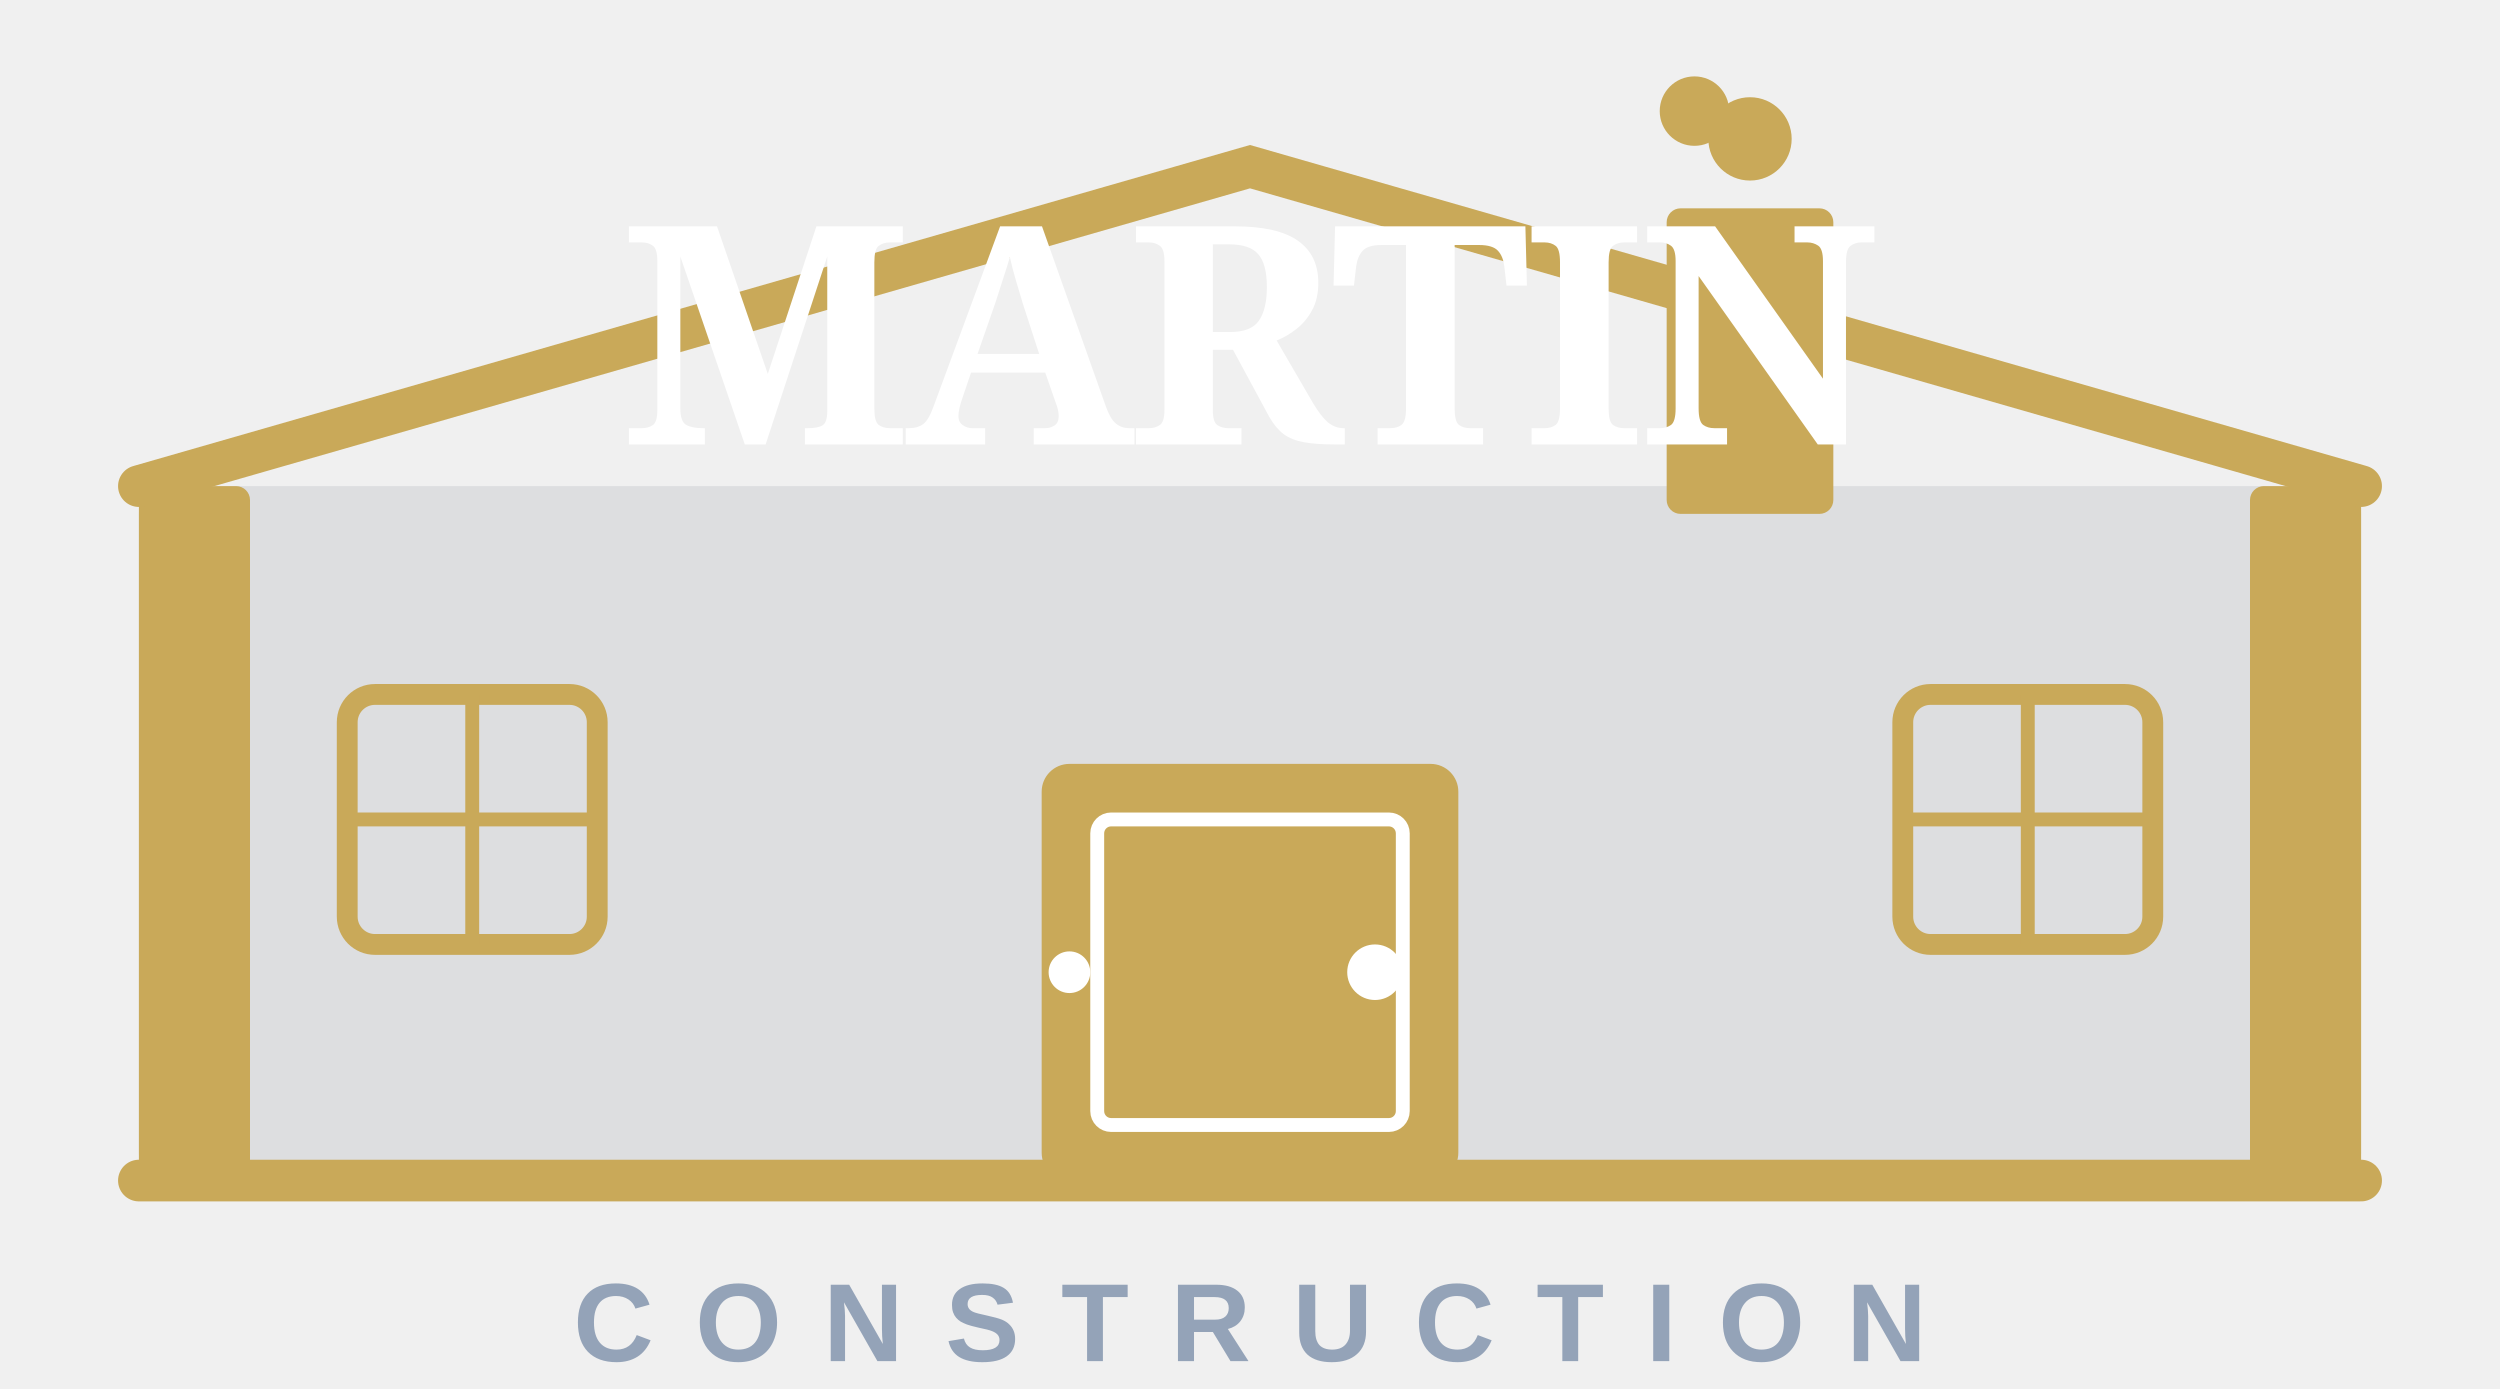
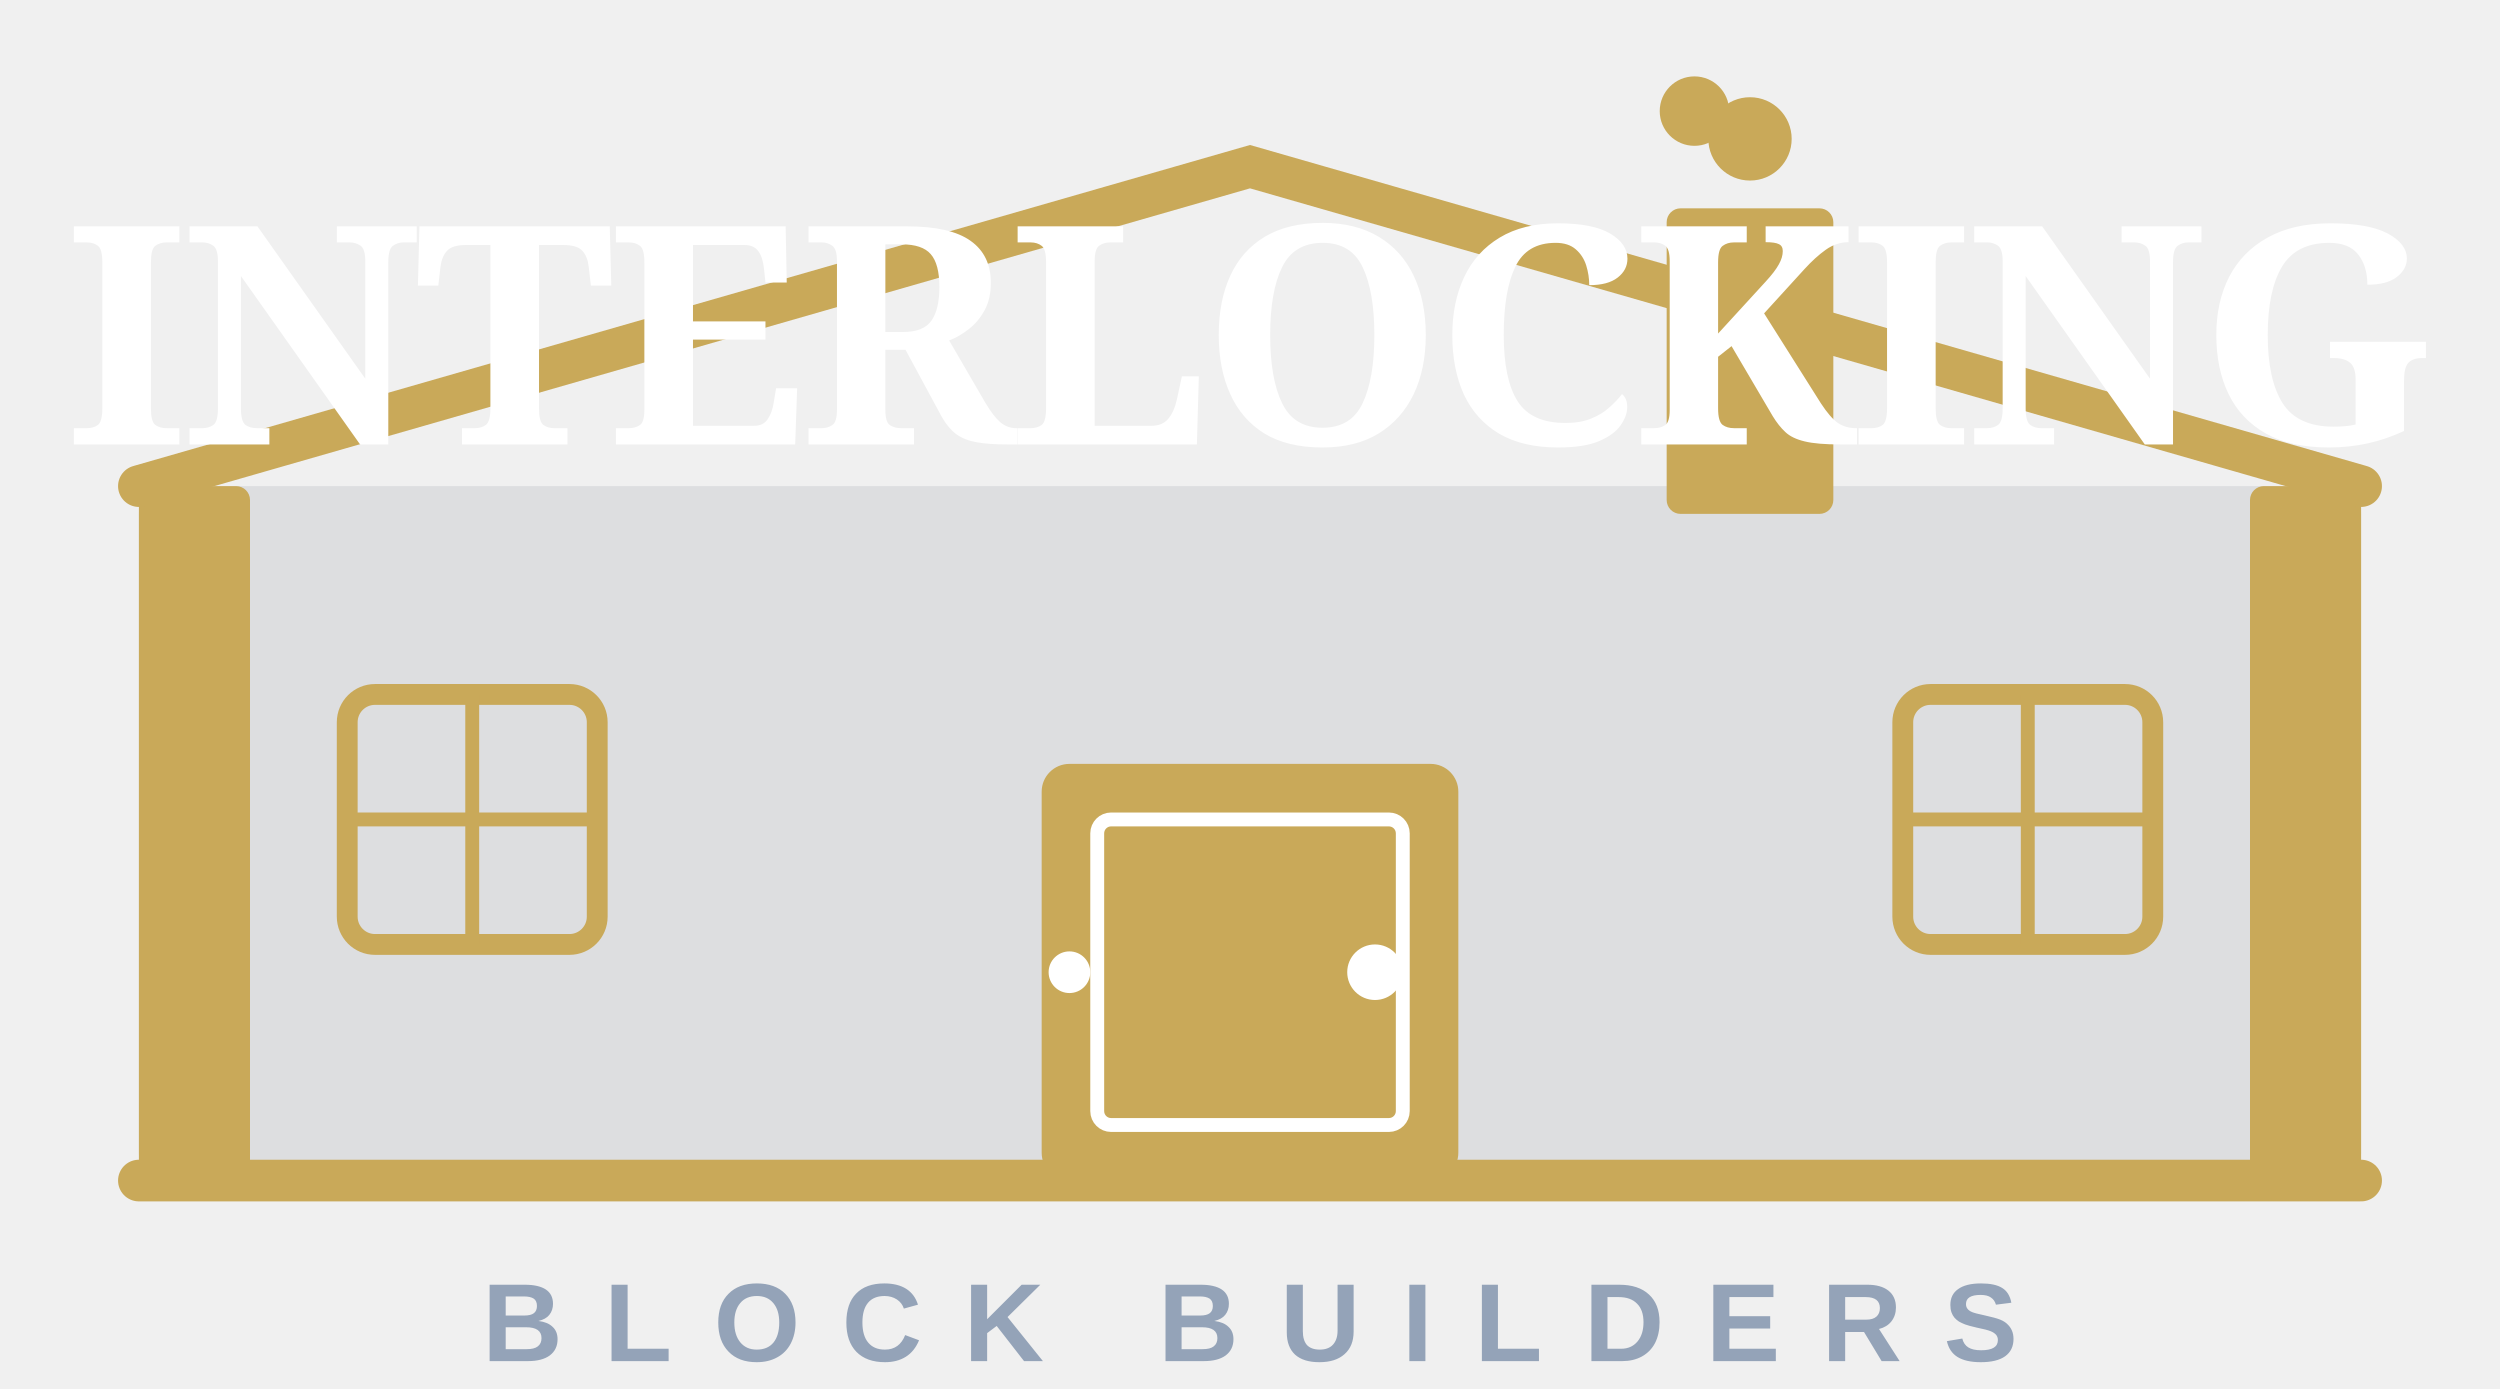
<svg xmlns="http://www.w3.org/2000/svg" width="180" height="100" viewBox="0 0 180 100" fill="none">
  <style>
    @keyframes pulse {
      0%, 100% { opacity: 0.3; }
      50% { opacity: 0.8; }
    }
    @keyframes smoke {
      0% { transform: translateY(0); opacity: 0; }
      50% { opacity: 0.6; }
      100% { transform: translateY(-12px); opacity: 0; }
    }
    @keyframes glow {
      0%, 100% { stroke-opacity: 0.3; }
      50% { stroke-opacity: 1; }
    }
    .pillar { animation: pulse 2s infinite; }
    .smoke { animation: smoke 2s infinite; }
    .window-glow { animation: glow 3s infinite; }
    .window-glow-delay { animation: glow 3s infinite 0.5s; }
  </style>
  <rect x="10" y="35" width="160" height="50" fill="#334155" opacity="0.1" rx="2" />
  <rect class="pillar" x="10" y="35" width="8" height="50" fill="#c9a959" rx="1" />
  <rect class="pillar" x="162" y="35" width="8" height="50" fill="#c9a959" rx="1" />
  <path d="M10 35 L90 12 L170 35" stroke="#c9a959" stroke-width="3" fill="none" stroke-linecap="round" />
  <rect x="120" y="15" width="12" height="22" fill="#c9a959" rx="1" />
  <circle class="smoke" cx="126" cy="10" r="3" fill="#c9a959" />
  <circle class="smoke" cx="122" cy="8" r="2.5" fill="#c9a959" style="animation-delay: 0.5s" />
  <rect x="25" y="50" width="18" height="18" stroke="#c9a959" stroke-width="1.5" fill="none" rx="2" class="window-glow" />
  <line x1="34" y1="50" x2="34" y2="68" stroke="#c9a959" stroke-width="1" />
  <line x1="25" y1="59" x2="43" y2="59" stroke="#c9a959" stroke-width="1" />
  <rect x="137" y="50" width="18" height="18" stroke="#c9a959" stroke-width="1.5" fill="none" rx="2" class="window-glow-delay" />
  <line x1="146" y1="50" x2="146" y2="68" stroke="#c9a959" stroke-width="1" />
  <line x1="137" y1="59" x2="155" y2="59" stroke="#c9a959" stroke-width="1" />
  <rect x="75" y="55" width="30" height="30" fill="#c9a959" rx="2" />
  <rect x="79" y="59" width="22" height="22" stroke="white" stroke-width="1" fill="none" rx="1" />
  <circle cx="99" cy="70" r="2" fill="white" />
  <circle cx="77" cy="70" r="1.5" fill="white" />
  <line x1="10" y1="85" x2="170" y2="85" stroke="#c9a959" stroke-width="3" stroke-linecap="round" />
-   <text x="90" y="32" text-anchor="middle" font-family="Playfair Display, Georgia, serif" font-size="22" font-weight="900" fill="#ffffff" letter-spacing="-0.5">MARTIN</text>
-   <text x="90" y="98" text-anchor="middle" font-family="Montserrat, Arial, sans-serif" font-size="8" font-weight="bold" fill="#94a3b8" letter-spacing="3">CONSTRUCTION</text>
+   <text x="90" y="32" text-anchor="middle" font-family="Playfair Display, Georgia, serif" font-size="22" font-weight="900" fill="#ffffff" letter-spacing="-0.5">INTERLOCKING</text>
+   <text x="90" y="98" text-anchor="middle" font-family="Montserrat, Arial, sans-serif" font-size="8" font-weight="bold" fill="#94a3b8" letter-spacing="3">BLOCK BUILDERS</text>
</svg>
